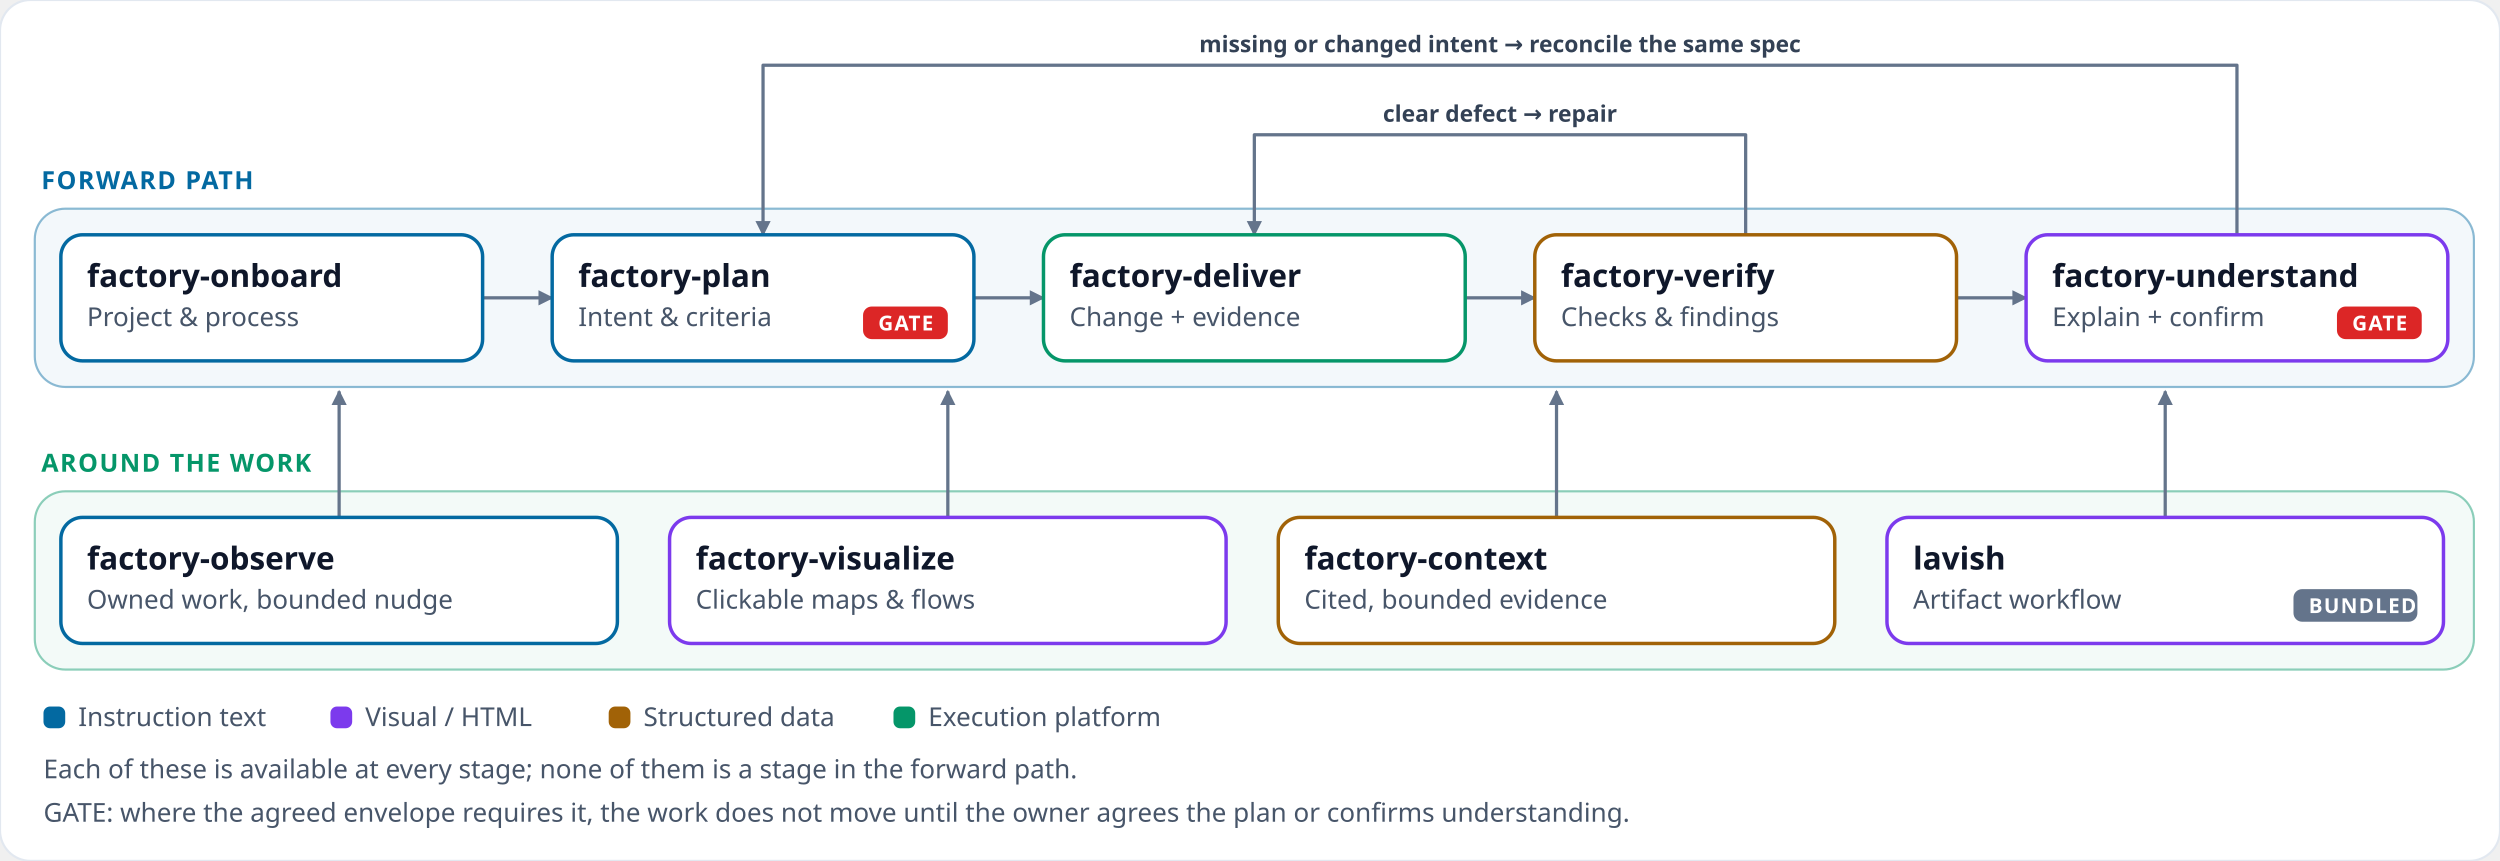
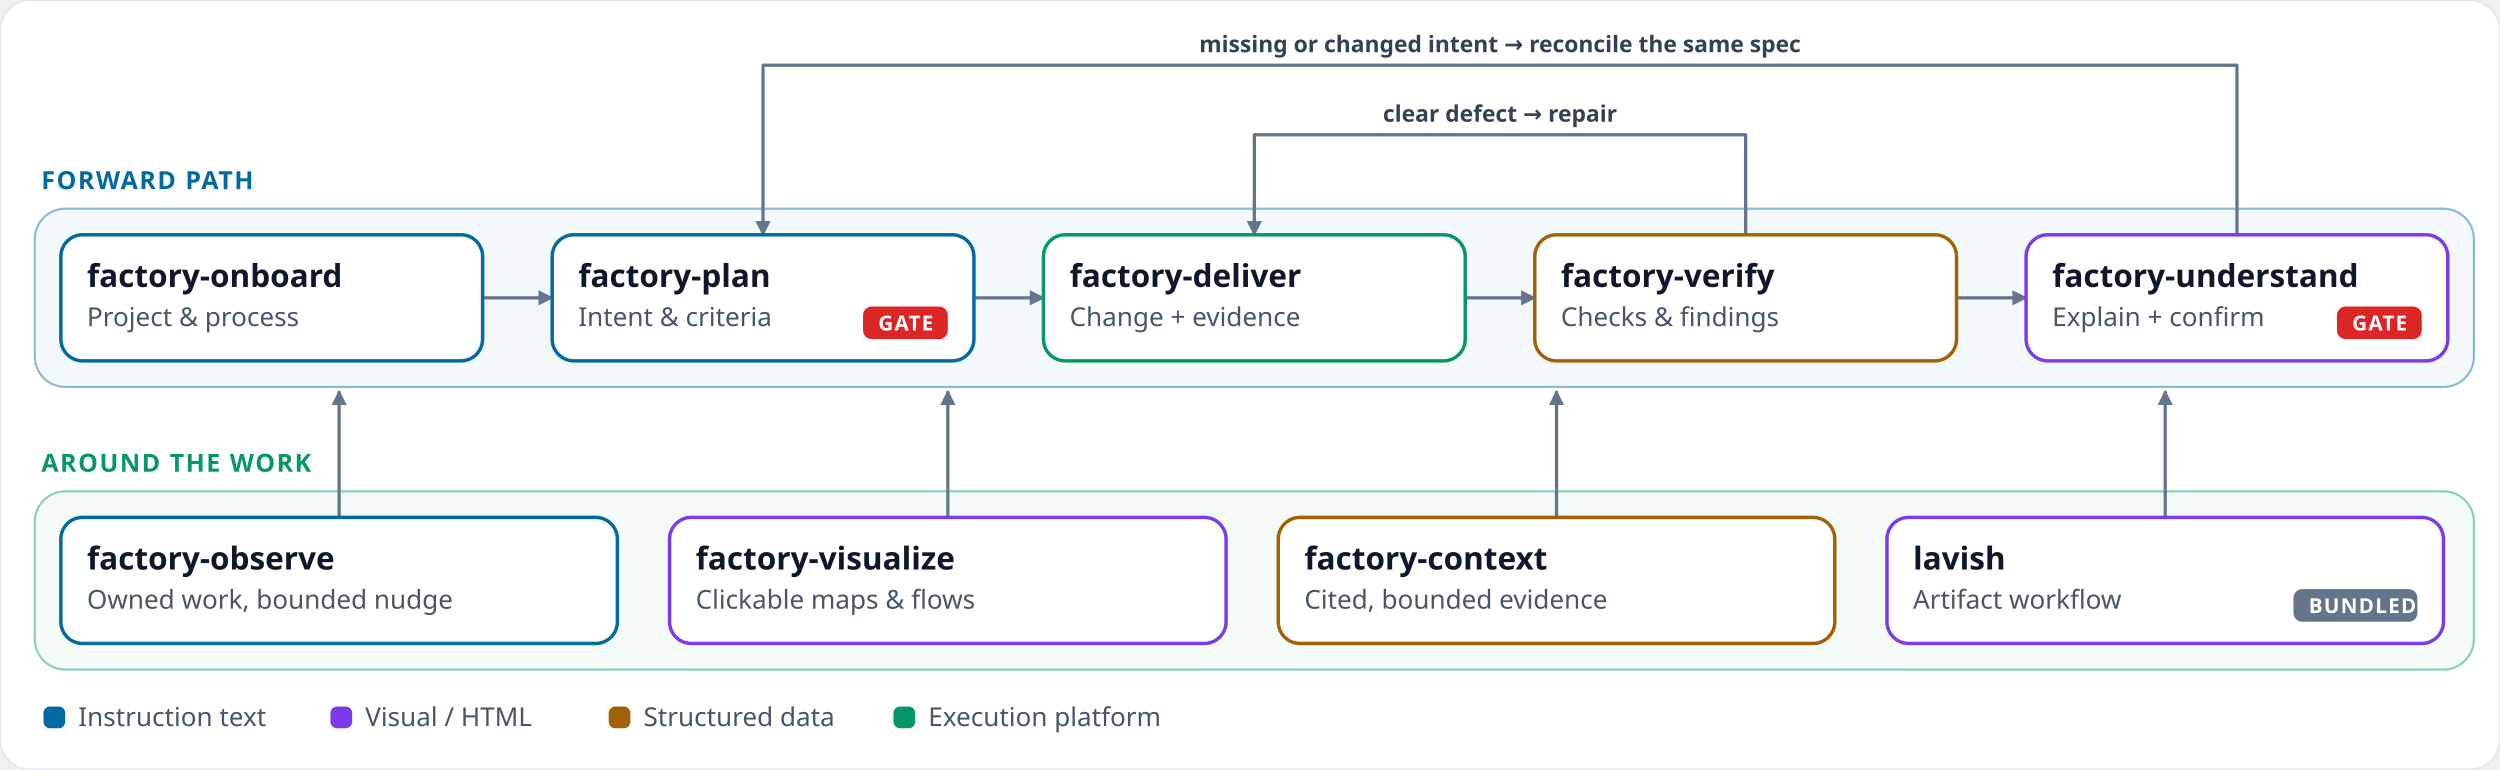
- <svg xmlns="http://www.w3.org/2000/svg" viewBox="0 0 1150 396" role="img" aria-label="Eight skills, the forward path, feedback routes and what surrounds the work">
+ <svg xmlns="http://www.w3.org/2000/svg" viewBox="0 0 1150 354" role="img" aria-label="Eight skills, the forward path, feedback routes and what surrounds the work">
  <defs>
    <marker id="e64748b" viewBox="0 0 10 10" refX="9" refY="5" markerWidth="7" markerHeight="7" markerUnits="userSpaceOnUse" orient="auto">
      <path d="M0,0L10,5L0,10z" fill="#64748b" />
    </marker>
    <marker id="s64748b" viewBox="0 0 10 10" refX="1" refY="5" markerWidth="7" markerHeight="7" markerUnits="userSpaceOnUse" orient="auto">
      <path d="M10,0L0,5L10,10z" fill="#64748b" />
    </marker>
  </defs>
  <style>text{font-family:system-ui,-apple-system,'Segoe UI',sans-serif}.t{font:600 14.5px system-ui,sans-serif;fill:#0f172a}.s{font:12px system-ui,sans-serif;fill:#475569}.g{font:700 11.5px system-ui,sans-serif;letter-spacing:.06em}.a{font:600 10.5px system-ui,sans-serif;fill:#334155;paint-order:stroke;stroke:#fff;stroke-width:4px;stroke-linejoin:round}.bn{font:800 9.5px system-ui,sans-serif;fill:#fff;letter-spacing:.06em}.node{cursor:pointer}.node rect{transition:stroke-width .1s}.node:focus rect,.node:hover rect{stroke-width:3}.node:focus{outline:none}.edge{fill:none;stroke:#64748b;stroke-width:1.5;stroke-linejoin:round}</style>
-   <rect width="1150" height="396" rx="14" fill="#fff" stroke="#e2e8f0" />
+   <rect width="1150" height="354" rx="14" fill="#fff" stroke="#e2e8f0" />
  <rect x="16" y="96" width="1122" height="82" rx="14" fill="#0369a1" fill-opacity=".05" stroke="#0369a1" stroke-opacity=".45" />
  <text class="g" x="19" y="87" fill="#0369a1">FORWARD PATH</text>
  <rect x="16" y="226" width="1122" height="82" rx="14" fill="#059669" fill-opacity=".05" stroke="#059669" stroke-opacity=".45" />
  <text class="g" x="19" y="217" fill="#059669">AROUND THE WORK</text>
  <rect x="20" y="325" width="10" height="10" rx="3" fill="#0369a1" />
  <rect x="152" y="325" width="10" height="10" rx="3" fill="#7c3aed" />
  <rect x="280" y="325" width="10" height="10" rx="3" fill="#a16207" />
  <rect x="411" y="325" width="10" height="10" rx="3" fill="#059669" />
  <path class="edge" d="M222 137 H254" stroke="#64748b" marker-end="url(#e64748b)" />
  <path class="edge" d="M448 137 H480" stroke="#64748b" marker-end="url(#e64748b)" />
  <path class="edge" d="M674 137 H706" stroke="#64748b" marker-end="url(#e64748b)" />
  <path class="edge" d="M900 137 H932" stroke="#64748b" marker-end="url(#e64748b)" />
  <path class="edge" d="M803 108 V62 H577 V108" stroke="#64748b" marker-end="url(#e64748b)" />
  <path class="edge" d="M1029 108 V30 H351 V108" stroke="#64748b" marker-end="url(#e64748b)" />
  <path class="edge" d="M156 238 V180" stroke="#64748b" marker-end="url(#e64748b)" />
  <path class="edge" d="M436 238 V180" stroke="#64748b" marker-end="url(#e64748b)" />
  <path class="edge" d="M716 238 V180" stroke="#64748b" marker-end="url(#e64748b)" />
  <path class="edge" d="M996 238 V180" stroke="#64748b" marker-end="url(#e64748b)" />
  <g class="node" data-id="onboard" data-type="text" role="button" tabindex="0" aria-label="factory-onboard — Project &amp; process">
    <rect x="28" y="108" width="194" height="58" rx="10" fill="#fff" stroke="#0369a1" stroke-width="1.6" />
    <text class="t" x="40" y="132">factory-onboard</text>
    <text class="s" x="40" y="150">Project &amp; process</text>
  </g>
  <g class="node" data-id="plan" data-type="text" role="button" tabindex="0" aria-label="factory-plan — Intent &amp; criteria">
    <rect x="254" y="108" width="194" height="58" rx="10" fill="#fff" stroke="#0369a1" stroke-width="1.6" />
    <text class="t" x="266" y="132">factory-plan</text>
    <text class="s" x="266" y="150">Intent &amp; criteria</text>
    <rect x="397" y="141" width="39" height="15" rx="4" fill="#dc2626" />
    <text class="bn" x="404" y="152">GATE</text>
  </g>
  <g class="node" data-id="deliver" data-type="execution" role="button" tabindex="0" aria-label="factory-deliver — Change + evidence">
    <rect x="480" y="108" width="194" height="58" rx="10" fill="#fff" stroke="#059669" stroke-width="1.6" />
    <text class="t" x="492" y="132">factory-deliver</text>
    <text class="s" x="492" y="150">Change + evidence</text>
  </g>
  <g class="node" data-id="verify" data-type="structured" role="button" tabindex="0" aria-label="factory-verify — Checks &amp; findings">
    <rect x="706" y="108" width="194" height="58" rx="10" fill="#fff" stroke="#a16207" stroke-width="1.6" />
    <text class="t" x="718" y="132">factory-verify</text>
    <text class="s" x="718" y="150">Checks &amp; findings</text>
  </g>
  <g class="node" data-id="understand" data-type="visual" role="button" tabindex="0" aria-label="factory-understand — Explain + confirm">
    <rect x="932" y="108" width="194" height="58" rx="10" fill="#fff" stroke="#7c3aed" stroke-width="1.6" />
    <text class="t" x="944" y="132">factory-understand</text>
    <text class="s" x="944" y="150">Explain + confirm</text>
    <rect x="1075" y="141" width="39" height="15" rx="4" fill="#dc2626" />
    <text class="bn" x="1082" y="152">GATE</text>
  </g>
  <g class="node" data-id="observe" data-type="text" role="button" tabindex="0" aria-label="factory-observe — Owned work, bounded nudge">
    <rect x="28" y="238" width="256" height="58" rx="10" fill="#fff" stroke="#0369a1" stroke-width="1.6" />
    <text class="t" x="40" y="262">factory-observe</text>
    <text class="s" x="40" y="280">Owned work, bounded nudge</text>
  </g>
  <g class="node" data-id="visualize" data-type="visual" role="button" tabindex="0" aria-label="factory-visualize — Clickable maps &amp; flows">
    <rect x="308" y="238" width="256" height="58" rx="10" fill="#fff" stroke="#7c3aed" stroke-width="1.6" />
    <text class="t" x="320" y="262">factory-visualize</text>
    <text class="s" x="320" y="280">Clickable maps &amp; flows</text>
  </g>
  <g class="node" data-id="context" data-type="structured" role="button" tabindex="0" aria-label="factory-context — Cited, bounded evidence">
    <rect x="588" y="238" width="256" height="58" rx="10" fill="#fff" stroke="#a16207" stroke-width="1.6" />
    <text class="t" x="600" y="262">factory-context</text>
    <text class="s" x="600" y="280">Cited, bounded evidence</text>
  </g>
  <g class="node" data-id="lavish" data-type="visual" role="button" tabindex="0" aria-label="lavish — Artifact workflow">
    <rect x="868" y="238" width="256" height="58" rx="10" fill="#fff" stroke="#7c3aed" stroke-width="1.6" />
    <text class="t" x="880" y="262">lavish</text>
    <text class="s" x="880" y="280">Artifact workflow</text>
    <rect x="1055" y="271" width="57" height="15" rx="4" fill="#64748b" />
    <text class="bn" x="1062" y="282">BUNDLED</text>
  </g>
  <text class="a" x="690" y="56" text-anchor="middle">clear defect → repair</text>
  <text class="a" x="690" y="24" text-anchor="middle">missing or changed intent → reconcile the same spec</text>
  <text class="s" x="36" y="334">Instruction text</text>
  <text class="s" x="168" y="334">Visual / HTML</text>
  <text class="s" x="296" y="334">Structured data</text>
  <text class="s" x="427" y="334">Execution platform</text>
-   <text class="s" x="20" y="358">Each of these is available at every stage; none of them is a stage in the forward path.</text>
-   <text class="s" x="20" y="378">GATE: where the agreed envelope requires it, the work does not move until the owner agrees the plan or confirms understanding.</text>
</svg>
